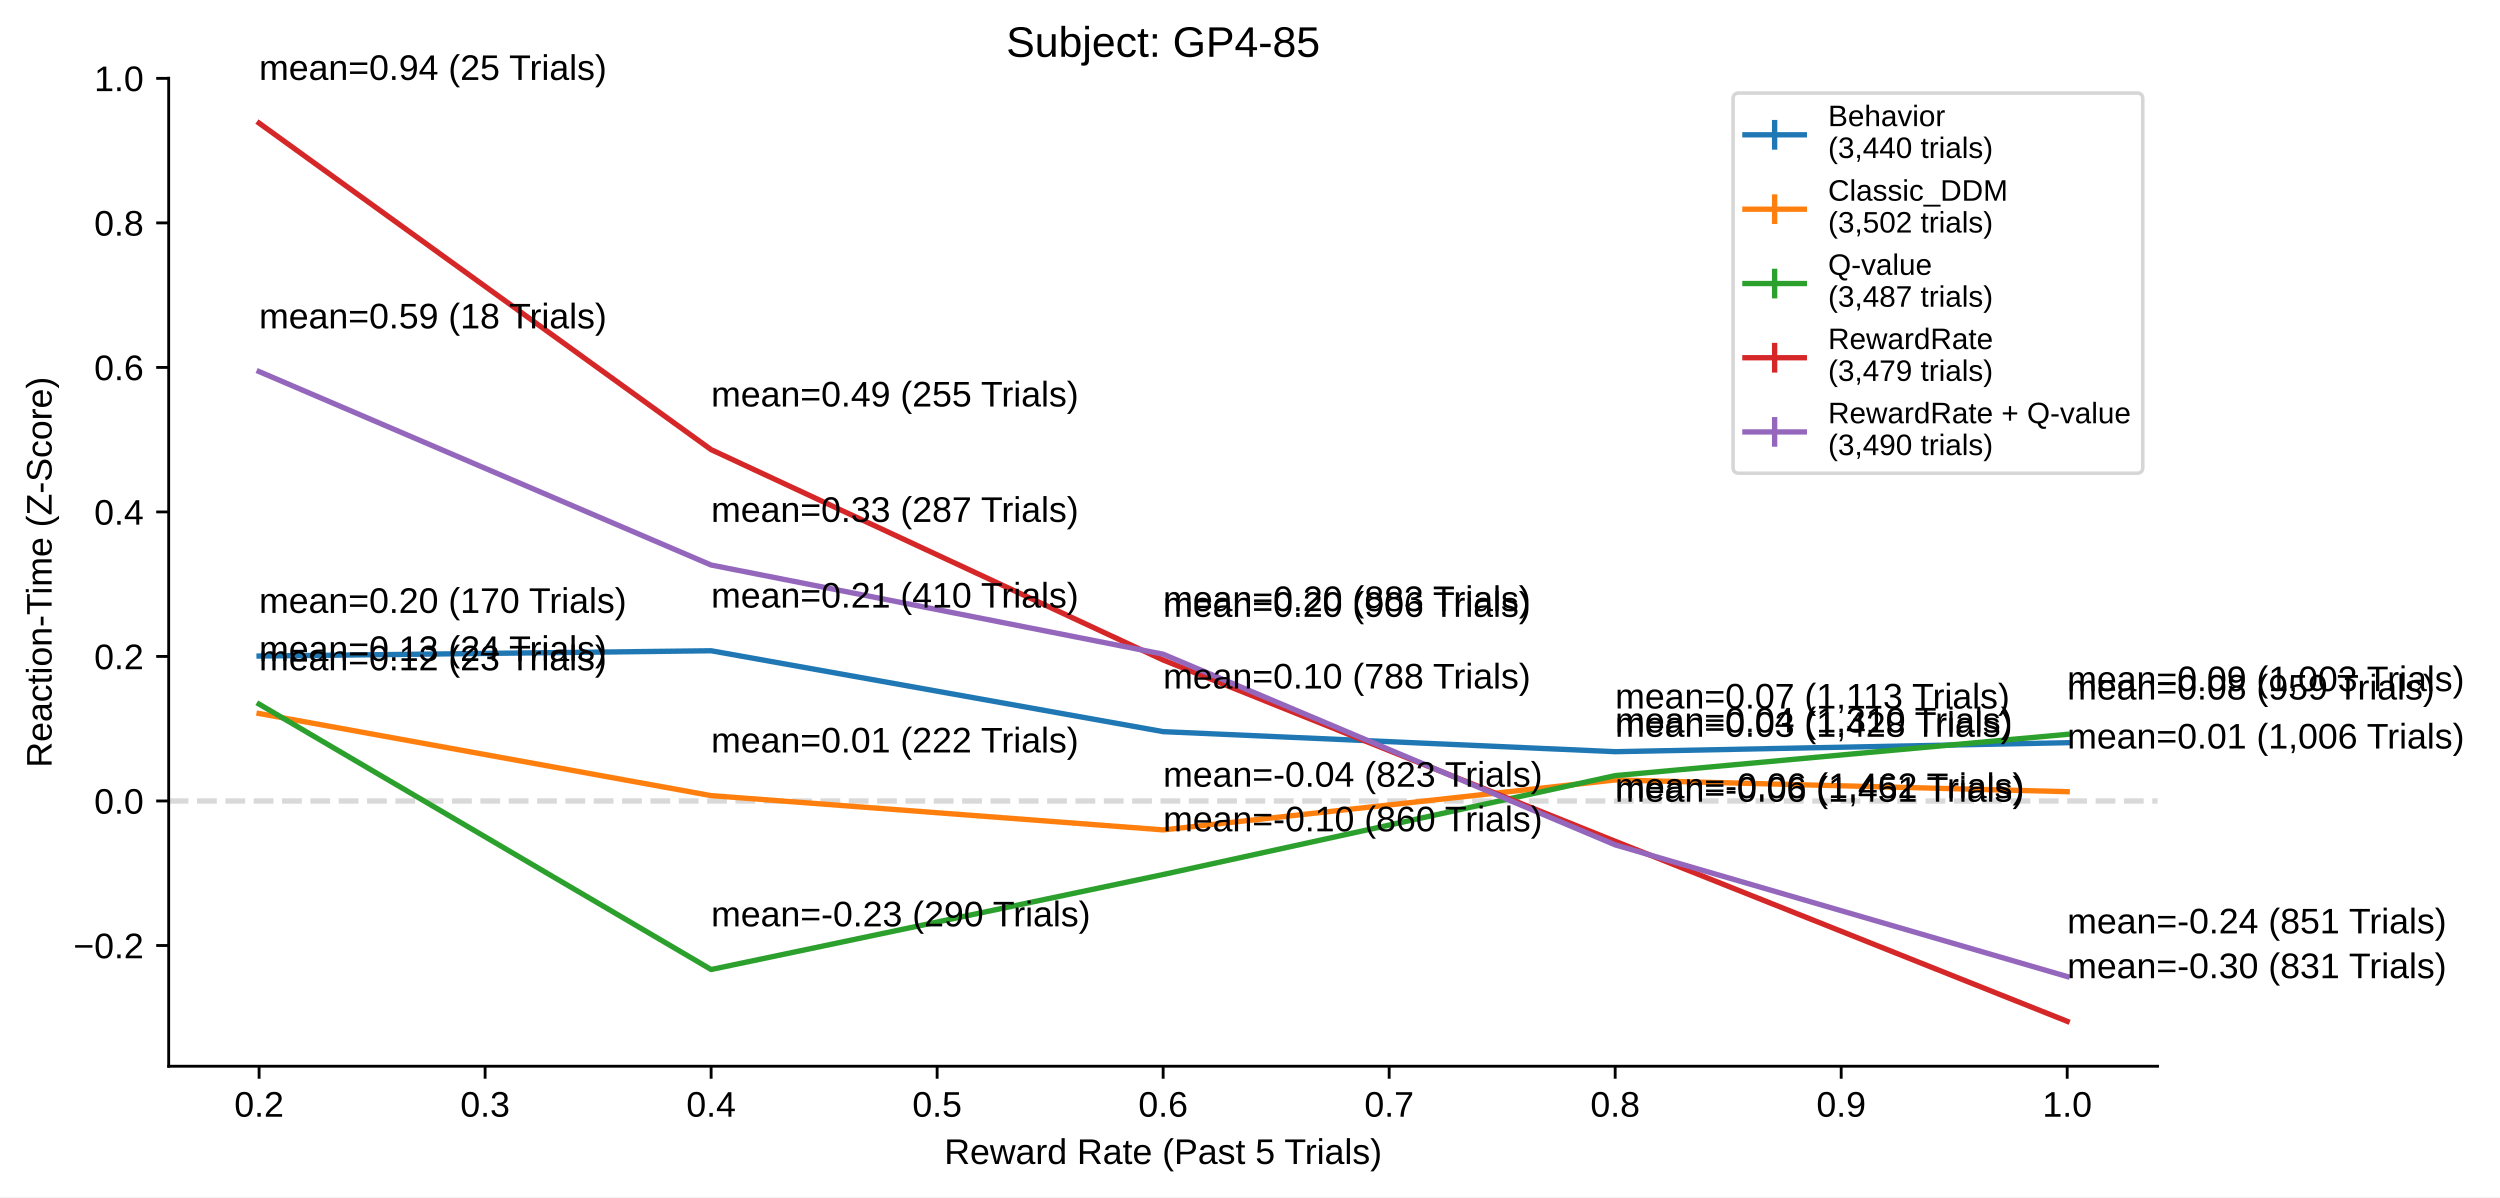
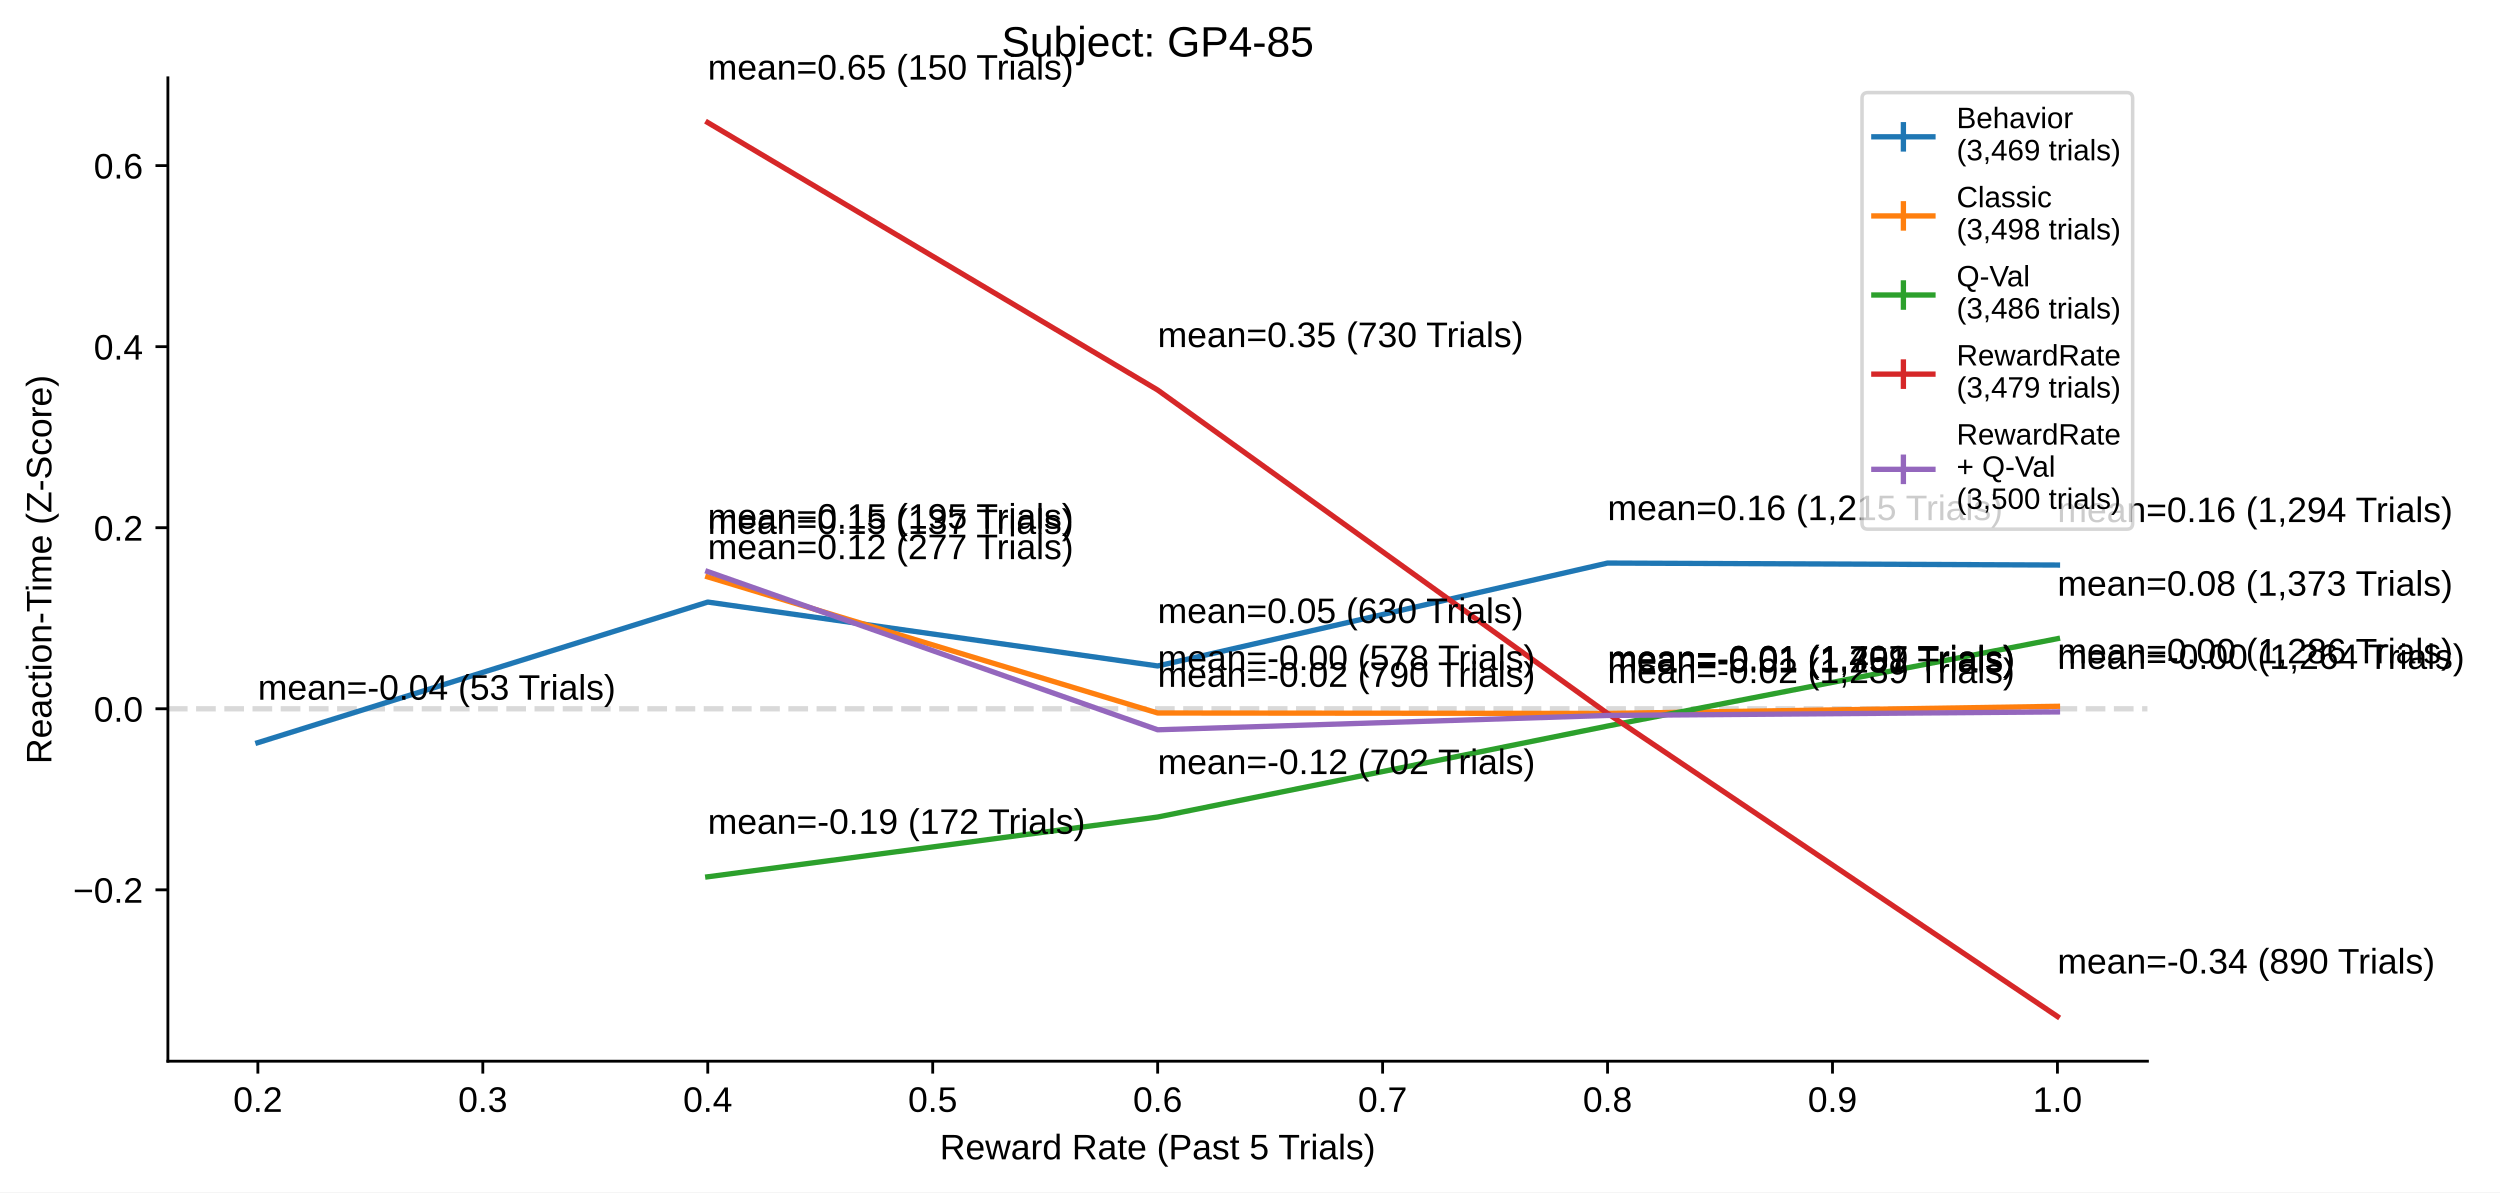
- <svg xmlns="http://www.w3.org/2000/svg" xmlns:xlink="http://www.w3.org/1999/xlink" width="701.383pt" height="335.865pt" viewBox="0 0 701.383 335.865" version="1.1">
+ <svg xmlns="http://www.w3.org/2000/svg" xmlns:xlink="http://www.w3.org/1999/xlink" width="704.712pt" height="336.106pt" viewBox="0 0 704.712 336.106" version="1.1">
  <defs>
    <style type="text/css">*{stroke-linejoin: round; stroke-linecap: butt}</style>
  </defs>
  <g id="figure_1">
    <g id="patch_1">
-       <path d="M 0 335.865  L 701.383 335.865  L 701.383 0  L 0 0  z " style="fill: #ffffff" />
+       <path d="M 0 336.106  L 704.712 336.106  L 704.712 0  L 0 0  z " style="fill: #ffffff" />
    </g>
    <g id="axes_1">
      <g id="patch_2">
-         <path d="M 47.325 299.136  L 605.325 299.136  L 605.325 21.936  L 47.325 21.936  z " style="fill: #ffffff" />
+         <path d="M 47.326 299.136  L 605.326 299.136  L 605.326 21.936  L 47.326 21.936  z " style="fill: #ffffff" />
      </g>
      <g id="line2d_1">
-         <path d="M 47.325 224.716  L 605.325 224.716  " clip-path="url(#pda5c0030b1)" style="fill: none; stroke-dasharray: 5.55,2.4; stroke-dashoffset: 0; stroke: #808080; stroke-opacity: 0.3; stroke-width: 1.5" />
+         <path d="M 47.326 199.794  L 605.326 199.794  " clip-path="url(#pb4944359a2)" style="fill: none; stroke-dasharray: 5.55,2.4; stroke-dashoffset: 0; stroke: #808080; stroke-opacity: 0.3; stroke-width: 1.5" />
      </g>
      <g id="matplotlib.axis_1">
        <g id="xtick_1">
          <g id="line2d_2">
            <defs>
-               <path id="mea5231929a" d="M 0 0  L 0 3.5  " style="stroke: #000000; stroke-width: 0.8" />
+               <path id="mf42fe3ae1f" d="M 0 0  L 0 3.5  " style="stroke: #000000; stroke-width: 0.8" />
            </defs>
            <g>
-               <use xlink:href="#mea5231929a" x="72.689" y="299.136" style="stroke: #000000; stroke-width: 0.8" />
+               <use xlink:href="#mf42fe3ae1f" x="72.689" y="299.136" style="stroke: #000000; stroke-width: 0.8" />
            </g>
          </g>
          <g id="text_1">
-             <text style="font: 10px 'Arial', sans-serif; text-anchor: middle" x="72.689" y="313.293" transform="rotate(-0 72.68864 313.2934)">0.2</text>
+             <text style="font-size: 10px; font-family: 'Arial', sans-serif; text-anchor: middle" x="72.689" y="313.417" transform="rotate(-0 72.68922 313.4166)">0.2</text>
          </g>
        </g>
        <g id="xtick_2">
          <g id="line2d_3">
            <g>
-               <use xlink:href="#mea5231929a" x="136.098" y="299.136" style="stroke: #000000; stroke-width: 0.8" />
+               <use xlink:href="#mf42fe3ae1f" x="136.098" y="299.136" style="stroke: #000000; stroke-width: 0.8" />
            </g>
          </g>
          <g id="text_2">
-             <text style="font: 10px 'Arial', sans-serif; text-anchor: middle" x="136.098" y="313.293" transform="rotate(-0 136.0977 313.2934)">0.3</text>
+             <text style="font-size: 10px; font-family: 'Arial', sans-serif; text-anchor: middle" x="136.098" y="313.417" transform="rotate(-0 136.0983 313.4166)">0.3</text>
          </g>
        </g>
        <g id="xtick_3">
          <g id="line2d_4">
            <g>
-               <use xlink:href="#mea5231929a" x="199.507" y="299.136" style="stroke: #000000; stroke-width: 0.8" />
+               <use xlink:href="#mf42fe3ae1f" x="199.507" y="299.136" style="stroke: #000000; stroke-width: 0.8" />
            </g>
          </g>
          <g id="text_3">
-             <text style="font: 10px 'Arial', sans-serif; text-anchor: middle" x="199.507" y="313.293" transform="rotate(-0 199.5068 313.2934)">0.4</text>
+             <text style="font-size: 10px; font-family: 'Arial', sans-serif; text-anchor: middle" x="199.507" y="313.417" transform="rotate(-0 199.5074 313.4166)">0.4</text>
          </g>
        </g>
        <g id="xtick_4">
          <g id="line2d_5">
            <g>
-               <use xlink:href="#mea5231929a" x="262.916" y="299.136" style="stroke: #000000; stroke-width: 0.8" />
+               <use xlink:href="#mf42fe3ae1f" x="262.916" y="299.136" style="stroke: #000000; stroke-width: 0.8" />
            </g>
          </g>
          <g id="text_4">
-             <text style="font: 10px 'Arial', sans-serif; text-anchor: middle" x="262.916" y="313.293" transform="rotate(-0 262.9159 313.2934)">0.5</text>
+             <text style="font-size: 10px; font-family: 'Arial', sans-serif; text-anchor: middle" x="262.916" y="313.417" transform="rotate(-0 262.9165 313.4166)">0.5</text>
          </g>
        </g>
        <g id="xtick_5">
          <g id="line2d_6">
            <g>
-               <use xlink:href="#mea5231929a" x="326.325" y="299.136" style="stroke: #000000; stroke-width: 0.8" />
+               <use xlink:href="#mf42fe3ae1f" x="326.326" y="299.136" style="stroke: #000000; stroke-width: 0.8" />
            </g>
          </g>
          <g id="text_5">
-             <text style="font: 10px 'Arial', sans-serif; text-anchor: middle" x="326.325" y="313.293" transform="rotate(-0 326.325 313.2934)">0.6</text>
+             <text style="font-size: 10px; font-family: 'Arial', sans-serif; text-anchor: middle" x="326.326" y="313.417" transform="rotate(-0 326.3256 313.4166)">0.6</text>
          </g>
        </g>
        <g id="xtick_6">
          <g id="line2d_7">
            <g>
-               <use xlink:href="#mea5231929a" x="389.734" y="299.136" style="stroke: #000000; stroke-width: 0.8" />
+               <use xlink:href="#mf42fe3ae1f" x="389.735" y="299.136" style="stroke: #000000; stroke-width: 0.8" />
            </g>
          </g>
          <g id="text_6">
-             <text style="font: 10px 'Arial', sans-serif; text-anchor: middle" x="389.734" y="313.293" transform="rotate(-0 389.7341 313.2934)">0.7</text>
+             <text style="font-size: 10px; font-family: 'Arial', sans-serif; text-anchor: middle" x="389.735" y="313.417" transform="rotate(-0 389.7347 313.4166)">0.7</text>
          </g>
        </g>
        <g id="xtick_7">
          <g id="line2d_8">
            <g>
-               <use xlink:href="#mea5231929a" x="453.143" y="299.136" style="stroke: #000000; stroke-width: 0.8" />
+               <use xlink:href="#mf42fe3ae1f" x="453.144" y="299.136" style="stroke: #000000; stroke-width: 0.8" />
            </g>
          </g>
          <g id="text_7">
-             <text style="font: 10px 'Arial', sans-serif; text-anchor: middle" x="453.143" y="313.293" transform="rotate(-0 453.1432 313.2934)">0.8</text>
+             <text style="font-size: 10px; font-family: 'Arial', sans-serif; text-anchor: middle" x="453.144" y="313.417" transform="rotate(-0 453.1438 313.4166)">0.8</text>
          </g>
        </g>
        <g id="xtick_8">
          <g id="line2d_9">
            <g>
-               <use xlink:href="#mea5231929a" x="516.552" y="299.136" style="stroke: #000000; stroke-width: 0.8" />
+               <use xlink:href="#mf42fe3ae1f" x="516.553" y="299.136" style="stroke: #000000; stroke-width: 0.8" />
            </g>
          </g>
          <g id="text_8">
-             <text style="font: 10px 'Arial', sans-serif; text-anchor: middle" x="516.552" y="313.293" transform="rotate(-0 516.5523 313.2934)">0.9</text>
+             <text style="font-size: 10px; font-family: 'Arial', sans-serif; text-anchor: middle" x="516.553" y="313.417" transform="rotate(-0 516.5529 313.4166)">0.9</text>
          </g>
        </g>
        <g id="xtick_9">
          <g id="line2d_10">
            <g>
-               <use xlink:href="#mea5231929a" x="579.961" y="299.136" style="stroke: #000000; stroke-width: 0.8" />
+               <use xlink:href="#mf42fe3ae1f" x="579.962" y="299.136" style="stroke: #000000; stroke-width: 0.8" />
            </g>
          </g>
          <g id="text_9">
-             <text style="font: 10px 'Arial', sans-serif; text-anchor: middle" x="579.961" y="313.293" transform="rotate(-0 579.9614 313.2934)">1.0</text>
+             <text style="font-size: 10px; font-family: 'Arial', sans-serif; text-anchor: middle" x="579.962" y="313.417" transform="rotate(-0 579.962 313.4166)">1.0</text>
          </g>
        </g>
        <g id="text_10">
-           <text style="font: 10px 'Arial', sans-serif; text-anchor: middle" x="326.325" y="326.561" transform="rotate(-0 326.325 326.5606)">Reward Rate (Past 5 Trials)</text>
+           <text style="font-size: 10px; font-family: 'Arial', sans-serif; text-anchor: middle" x="326.326" y="326.801" transform="rotate(-0 326.3256 326.8014)">Reward Rate (Past 5 Trials)</text>
        </g>
      </g>
      <g id="matplotlib.axis_2">
        <g id="ytick_1">
          <g id="line2d_11">
            <defs>
-               <path id="m6dde533d9a" d="M 0 0  L -3.5 0  " style="stroke: #000000; stroke-width: 0.8" />
+               <path id="m4fb07e45a1" d="M 0 0  L -3.5 0  " style="stroke: #000000; stroke-width: 0.8" />
            </defs>
            <g>
-               <use xlink:href="#m6dde533d9a" x="47.325" y="265.262" style="stroke: #000000; stroke-width: 0.8" />
+               <use xlink:href="#m4fb07e45a1" x="47.326" y="250.832" style="stroke: #000000; stroke-width: 0.8" />
            </g>
          </g>
          <g id="text_11">
-             <text style="font: 10px 'Arial', sans-serif; text-anchor: end" x="40.325" y="268.841" transform="rotate(-0 40.325 268.8408)">−0.2</text>
+             <text style="font-size: 10px; font-family: 'Arial', sans-serif; text-anchor: end" x="40.326" y="254.472" transform="rotate(-0 40.32559 254.4723)">−0.2</text>
          </g>
        </g>
        <g id="ytick_2">
          <g id="line2d_12">
            <g>
-               <use xlink:href="#m6dde533d9a" x="47.325" y="224.716" style="stroke: #000000; stroke-width: 0.8" />
+               <use xlink:href="#m4fb07e45a1" x="47.326" y="199.794" style="stroke: #000000; stroke-width: 0.8" />
            </g>
          </g>
          <g id="text_12">
-             <text style="font: 10px 'Arial', sans-serif; text-anchor: end" x="40.325" y="228.295" transform="rotate(-0 40.325 228.2947)">0.0</text>
+             <text style="font-size: 10px; font-family: 'Arial', sans-serif; text-anchor: end" x="40.326" y="203.434" transform="rotate(-0 40.32559 203.4339)">0.0</text>
          </g>
        </g>
        <g id="ytick_3">
          <g id="line2d_13">
            <g>
-               <use xlink:href="#m6dde533d9a" x="47.325" y="184.17" style="stroke: #000000; stroke-width: 0.8" />
+               <use xlink:href="#m4fb07e45a1" x="47.326" y="148.755" style="stroke: #000000; stroke-width: 0.8" />
            </g>
          </g>
          <g id="text_13">
-             <text style="font: 10px 'Arial', sans-serif; text-anchor: end" x="40.325" y="187.749" transform="rotate(-0 40.325 187.7486)">0.2</text>
+             <text style="font-size: 10px; font-family: 'Arial', sans-serif; text-anchor: end" x="40.326" y="152.396" transform="rotate(-0 40.32559 152.3955)">0.2</text>
          </g>
        </g>
        <g id="ytick_4">
          <g id="line2d_14">
            <g>
-               <use xlink:href="#m6dde533d9a" x="47.325" y="143.624" style="stroke: #000000; stroke-width: 0.8" />
+               <use xlink:href="#m4fb07e45a1" x="47.326" y="97.717" style="stroke: #000000; stroke-width: 0.8" />
            </g>
          </g>
          <g id="text_14">
-             <text style="font: 10px 'Arial', sans-serif; text-anchor: end" x="40.325" y="147.203" transform="rotate(-0 40.325 147.2025)">0.4</text>
+             <text style="font-size: 10px; font-family: 'Arial', sans-serif; text-anchor: end" x="40.326" y="101.357" transform="rotate(-0 40.32559 101.3571)">0.4</text>
          </g>
        </g>
        <g id="ytick_5">
          <g id="line2d_15">
            <g>
-               <use xlink:href="#m6dde533d9a" x="47.325" y="103.078" style="stroke: #000000; stroke-width: 0.8" />
+               <use xlink:href="#m4fb07e45a1" x="47.326" y="46.679" style="stroke: #000000; stroke-width: 0.8" />
            </g>
          </g>
          <g id="text_15">
-             <text style="font: 10px 'Arial', sans-serif; text-anchor: end" x="40.325" y="106.656" transform="rotate(-0 40.325 106.6565)">0.6</text>
-           </g>
-         </g>
-         <g id="ytick_6">
-           <g id="line2d_16">
-             <g>
-               <use xlink:href="#m6dde533d9a" x="47.325" y="62.531" style="stroke: #000000; stroke-width: 0.8" />
-             </g>
-           </g>
-           <g id="text_16">
-             <text style="font: 10px 'Arial', sans-serif; text-anchor: end" x="40.325" y="66.11" transform="rotate(-0 40.325 66.11039)">0.8</text>
-           </g>
-         </g>
-         <g id="ytick_7">
-           <g id="line2d_17">
-             <g>
-               <use xlink:href="#m6dde533d9a" x="47.325" y="21.985" style="stroke: #000000; stroke-width: 0.8" />
-             </g>
-           </g>
-           <g id="text_17">
-             <text style="font: 10px 'Arial', sans-serif; text-anchor: end" x="40.325" y="25.564" transform="rotate(-0 40.325 25.56432)">1.0</text>
-           </g>
-         </g>
-         <g id="text_18">
-           <text style="font: 10px 'Arial', sans-serif; text-anchor: middle" x="14.48" y="160.536" transform="rotate(-90 14.47969 160.5356)">Reaction-Time (Z-Score)</text>
+             <text style="font-size: 10px; font-family: 'Arial', sans-serif; text-anchor: end" x="40.326" y="50.319" transform="rotate(-0 40.32559 50.31871)">0.6</text>
+           </g>
+         </g>
+         <g id="text_16">
+           <text style="font-size: 10px; font-family: 'Arial', sans-serif; text-anchor: middle" x="14.48" y="160.536" transform="rotate(-90 14.48027 160.5363)">Reaction-Time (Z-Score)</text>
        </g>
      </g>
      <g id="LineCollection_1">
-         <path clip-path="url(#pda5c0030b1)" style="fill: none; stroke: #1f77b4; stroke-width: 1.5" />
-         <path clip-path="url(#pda5c0030b1)" style="fill: none; stroke: #1f77b4; stroke-width: 1.5" />
-         <path clip-path="url(#pda5c0030b1)" style="fill: none; stroke: #1f77b4; stroke-width: 1.5" />
-         <path clip-path="url(#pda5c0030b1)" style="fill: none; stroke: #1f77b4; stroke-width: 1.5" />
-         <path clip-path="url(#pda5c0030b1)" style="fill: none; stroke: #1f77b4; stroke-width: 1.5" />
+         <path clip-path="url(#pb4944359a2)" style="fill: none; stroke: #1f77b4; stroke-width: 1.5" />
+         <path clip-path="url(#pb4944359a2)" style="fill: none; stroke: #1f77b4; stroke-width: 1.5" />
+         <path clip-path="url(#pb4944359a2)" style="fill: none; stroke: #1f77b4; stroke-width: 1.5" />
+         <path clip-path="url(#pb4944359a2)" style="fill: none; stroke: #1f77b4; stroke-width: 1.5" />
+         <path clip-path="url(#pb4944359a2)" style="fill: none; stroke: #1f77b4; stroke-width: 1.5" />
      </g>
      <g id="LineCollection_2">
-         <path clip-path="url(#pda5c0030b1)" style="fill: none; stroke: #ff7f0e; stroke-width: 1.5" />
-         <path clip-path="url(#pda5c0030b1)" style="fill: none; stroke: #ff7f0e; stroke-width: 1.5" />
-         <path clip-path="url(#pda5c0030b1)" style="fill: none; stroke: #ff7f0e; stroke-width: 1.5" />
-         <path clip-path="url(#pda5c0030b1)" style="fill: none; stroke: #ff7f0e; stroke-width: 1.5" />
-         <path clip-path="url(#pda5c0030b1)" style="fill: none; stroke: #ff7f0e; stroke-width: 1.5" />
+         <path clip-path="url(#pb4944359a2)" style="fill: none; stroke: #ff7f0e; stroke-width: 1.5" />
+         <path clip-path="url(#pb4944359a2)" style="fill: none; stroke: #ff7f0e; stroke-width: 1.5" />
+         <path clip-path="url(#pb4944359a2)" style="fill: none; stroke: #ff7f0e; stroke-width: 1.5" />
+         <path clip-path="url(#pb4944359a2)" style="fill: none; stroke: #ff7f0e; stroke-width: 1.5" />
      </g>
      <g id="LineCollection_3">
-         <path clip-path="url(#pda5c0030b1)" style="fill: none; stroke: #2ca02c; stroke-width: 1.5" />
-         <path clip-path="url(#pda5c0030b1)" style="fill: none; stroke: #2ca02c; stroke-width: 1.5" />
-         <path clip-path="url(#pda5c0030b1)" style="fill: none; stroke: #2ca02c; stroke-width: 1.5" />
-         <path clip-path="url(#pda5c0030b1)" style="fill: none; stroke: #2ca02c; stroke-width: 1.5" />
-         <path clip-path="url(#pda5c0030b1)" style="fill: none; stroke: #2ca02c; stroke-width: 1.5" />
+         <path clip-path="url(#pb4944359a2)" style="fill: none; stroke: #2ca02c; stroke-width: 1.5" />
+         <path clip-path="url(#pb4944359a2)" style="fill: none; stroke: #2ca02c; stroke-width: 1.5" />
+         <path clip-path="url(#pb4944359a2)" style="fill: none; stroke: #2ca02c; stroke-width: 1.5" />
+         <path clip-path="url(#pb4944359a2)" style="fill: none; stroke: #2ca02c; stroke-width: 1.5" />
      </g>
      <g id="LineCollection_4">
-         <path clip-path="url(#pda5c0030b1)" style="fill: none; stroke: #d62728; stroke-width: 1.5" />
-         <path clip-path="url(#pda5c0030b1)" style="fill: none; stroke: #d62728; stroke-width: 1.5" />
-         <path clip-path="url(#pda5c0030b1)" style="fill: none; stroke: #d62728; stroke-width: 1.5" />
-         <path clip-path="url(#pda5c0030b1)" style="fill: none; stroke: #d62728; stroke-width: 1.5" />
-         <path clip-path="url(#pda5c0030b1)" style="fill: none; stroke: #d62728; stroke-width: 1.5" />
+         <path clip-path="url(#pb4944359a2)" style="fill: none; stroke: #d62728; stroke-width: 1.5" />
+         <path clip-path="url(#pb4944359a2)" style="fill: none; stroke: #d62728; stroke-width: 1.5" />
+         <path clip-path="url(#pb4944359a2)" style="fill: none; stroke: #d62728; stroke-width: 1.5" />
+         <path clip-path="url(#pb4944359a2)" style="fill: none; stroke: #d62728; stroke-width: 1.5" />
      </g>
      <g id="LineCollection_5">
-         <path clip-path="url(#pda5c0030b1)" style="fill: none; stroke: #9467bd; stroke-width: 1.5" />
-         <path clip-path="url(#pda5c0030b1)" style="fill: none; stroke: #9467bd; stroke-width: 1.5" />
-         <path clip-path="url(#pda5c0030b1)" style="fill: none; stroke: #9467bd; stroke-width: 1.5" />
-         <path clip-path="url(#pda5c0030b1)" style="fill: none; stroke: #9467bd; stroke-width: 1.5" />
-         <path clip-path="url(#pda5c0030b1)" style="fill: none; stroke: #9467bd; stroke-width: 1.5" />
+         <path clip-path="url(#pb4944359a2)" style="fill: none; stroke: #9467bd; stroke-width: 1.5" />
+         <path clip-path="url(#pb4944359a2)" style="fill: none; stroke: #9467bd; stroke-width: 1.5" />
+         <path clip-path="url(#pb4944359a2)" style="fill: none; stroke: #9467bd; stroke-width: 1.5" />
+         <path clip-path="url(#pb4944359a2)" style="fill: none; stroke: #9467bd; stroke-width: 1.5" />
+       </g>
+       <g id="line2d_16">
+         <path d="M 72.689 209.346  L 199.507 169.712  L 326.326 187.726  L 453.144 158.716  L 579.962 159.276  " clip-path="url(#pb4944359a2)" style="fill: none; stroke: #1f77b4; stroke-width: 1.5; stroke-linecap: square" />
+       </g>
+       <g id="line2d_17">
+         <path d="M 199.507 162.616  L 326.326 200.983  L 453.144 201.109  L 579.962 199.095  " clip-path="url(#pb4944359a2)" style="fill: none; stroke: #ff7f0e; stroke-width: 1.5; stroke-linecap: square" />
      </g>
      <g id="line2d_18">
-         <path d="M 72.689 184.055  L 199.507 182.573  L 326.325 205.27  L 453.143 210.887  L 579.961 208.368  " clip-path="url(#pda5c0030b1)" style="fill: none; stroke: #1f77b4; stroke-width: 1.5; stroke-linecap: square" />
+         <path d="M 199.507 247.152  L 326.326 230.308  L 453.144 204.658  L 579.962 180.024  " clip-path="url(#pb4944359a2)" style="fill: none; stroke: #2ca02c; stroke-width: 1.5; stroke-linecap: square" />
      </g>
      <g id="line2d_19">
-         <path d="M 72.689 200.176  L 199.507 223.216  L 326.325 232.828  L 453.143 218.813  L 579.961 222.112  " clip-path="url(#pda5c0030b1)" style="fill: none; stroke: #ff7f0e; stroke-width: 1.5; stroke-linecap: square" />
+         <path d="M 199.507 34.536  L 326.326 109.937  L 453.144 201.116  L 579.962 286.536  " clip-path="url(#pb4944359a2)" style="fill: none; stroke: #d62728; stroke-width: 1.5; stroke-linecap: square" />
      </g>
      <g id="line2d_20">
-         <path d="M 72.689 197.543  L 199.507 272.001  L 326.325 245.343  L 453.143 217.599  L 579.961 206.014  " clip-path="url(#pda5c0030b1)" style="fill: none; stroke: #2ca02c; stroke-width: 1.5; stroke-linecap: square" />
-       </g>
-       <g id="line2d_21">
-         <path d="M 72.689 34.536  L 199.507 126.15  L 326.325 185.171  L 453.143 236.015  L 579.961 286.536  " clip-path="url(#pda5c0030b1)" style="fill: none; stroke: #d62728; stroke-width: 1.5; stroke-linecap: square" />
-       </g>
-       <g id="line2d_22">
-         <path d="M 72.689 104.245  L 199.507 158.523  L 326.325 183.539  L 453.143 237.035  L 579.961 273.977  " clip-path="url(#pda5c0030b1)" style="fill: none; stroke: #9467bd; stroke-width: 1.5; stroke-linecap: square" />
+         <path d="M 199.507 161.12  L 326.326 205.714  L 453.144 201.674  L 579.962 200.679  " clip-path="url(#pb4944359a2)" style="fill: none; stroke: #9467bd; stroke-width: 1.5; stroke-linecap: square" />
      </g>
      <g id="patch_3">
-         <path d="M 47.325 299.136  L 47.325 21.936  " style="fill: none; stroke: #000000; stroke-width: 0.8; stroke-linejoin: miter; stroke-linecap: square" />
+         <path d="M 47.326 299.136  L 47.326 21.936  " style="fill: none; stroke: #000000; stroke-width: 0.8; stroke-linejoin: miter; stroke-linecap: square" />
      </g>
      <g id="patch_4">
-         <path d="M 47.325 299.136  L 605.325 299.136  " style="fill: none; stroke: #000000; stroke-width: 0.8; stroke-linejoin: miter; stroke-linecap: square" />
+         <path d="M 47.326 299.136  L 605.326 299.136  " style="fill: none; stroke: #000000; stroke-width: 0.8; stroke-linejoin: miter; stroke-linecap: square" />
+       </g>
+       <g id="text_17">
+         <text style="font-size: 10px; font-family: 'Arial', sans-serif; text-anchor: start" x="72.689" y="197.241" transform="rotate(-0 72.68922 197.2413)"> mean=-0.04 (53 Trials)</text>
+       </g>
+       <g id="text_18">
+         <text style="font-size: 10px; font-family: 'Arial', sans-serif; text-anchor: start" x="199.507" y="157.607" transform="rotate(-0 199.5074 157.607)"> mean=0.12 (277 Trials)</text>
      </g>
      <g id="text_19">
-         <text style="font: 10px 'Arial', sans-serif; text-anchor: start" x="72.689" y="171.95" transform="rotate(-0 72.68864 171.9502)"> mean=0.20 (170 Trials)</text>
+         <text style="font-size: 10px; font-family: 'Arial', sans-serif; text-anchor: start" x="326.326" y="175.622" transform="rotate(-0 326.3256 175.6218)"> mean=0.05 (630 Trials)</text>
      </g>
      <g id="text_20">
-         <text style="font: 10px 'Arial', sans-serif; text-anchor: start" x="199.507" y="170.468" transform="rotate(-0 199.5068 170.4683)"> mean=0.21 (410 Trials)</text>
+         <text style="font-size: 10px; font-family: 'Arial', sans-serif; text-anchor: start" x="453.144" y="146.611" transform="rotate(-0 453.1438 146.6112)"> mean=0.16 (1,215 Trials)</text>
      </g>
      <g id="text_21">
-         <text style="font: 10px 'Arial', sans-serif; text-anchor: start" x="326.325" y="193.165" transform="rotate(-0 326.325 193.1652)"> mean=0.10 (788 Trials)</text>
+         <text style="font-size: 10px; font-family: 'Arial', sans-serif; text-anchor: start" x="579.962" y="147.171" transform="rotate(-0 579.962 147.1711)"> mean=0.16 (1,294 Trials)</text>
      </g>
      <g id="text_22">
-         <text style="font: 10px 'Arial', sans-serif; text-anchor: start" x="453.143" y="198.782" transform="rotate(-0 453.1432 198.7823)"> mean=0.07 (1,113 Trials)</text>
+         <text style="font-size: 10px; font-family: 'Arial', sans-serif; text-anchor: start" x="199.507" y="150.511" transform="rotate(-0 199.5074 150.5115)"> mean=0.15 (137 Trials)</text>
      </g>
      <g id="text_23">
-         <text style="font: 10px 'Arial', sans-serif; text-anchor: start" x="579.961" y="196.263" transform="rotate(-0 579.9614 196.2629)"> mean=0.08 (959 Trials)</text>
+         <text style="font-size: 10px; font-family: 'Arial', sans-serif; text-anchor: start" x="326.326" y="188.879" transform="rotate(-0 326.3256 188.8786)"> mean=-0.00 (578 Trials)</text>
      </g>
      <g id="text_24">
-         <text style="font: 10px 'Arial', sans-serif; text-anchor: start" x="72.689" y="188.071" transform="rotate(-0 72.68864 188.071)"> mean=0.12 (23 Trials)</text>
+         <text style="font-size: 10px; font-family: 'Arial', sans-serif; text-anchor: start" x="453.144" y="189.004" transform="rotate(-0 453.1438 189.0042)"> mean=-0.01 (1,497 Trials)</text>
      </g>
      <g id="text_25">
-         <text style="font: 10px 'Arial', sans-serif; text-anchor: start" x="199.507" y="211.111" transform="rotate(-0 199.5068 211.1113)"> mean=0.01 (222 Trials)</text>
+         <text style="font-size: 10px; font-family: 'Arial', sans-serif; text-anchor: start" x="579.962" y="186.991" transform="rotate(-0 579.962 186.9907)"> mean=0.00 (1,286 Trials)</text>
      </g>
      <g id="text_26">
-         <text style="font: 10px 'Arial', sans-serif; text-anchor: start" x="326.325" y="220.723" transform="rotate(-0 326.325 220.7231)"> mean=-0.04 (823 Trials)</text>
+         <text style="font-size: 10px; font-family: 'Arial', sans-serif; text-anchor: start" x="199.507" y="235.048" transform="rotate(-0 199.5074 235.0477)"> mean=-0.19 (172 Trials)</text>
      </g>
      <g id="text_27">
-         <text style="font: 10px 'Arial', sans-serif; text-anchor: start" x="453.143" y="206.708" transform="rotate(-0 453.1432 206.7079)"> mean=0.03 (1,428 Trials)</text>
+         <text style="font-size: 10px; font-family: 'Arial', sans-serif; text-anchor: start" x="326.326" y="218.203" transform="rotate(-0 326.3256 218.2035)"> mean=-0.12 (702 Trials)</text>
      </g>
      <g id="text_28">
-         <text style="font: 10px 'Arial', sans-serif; text-anchor: start" x="579.961" y="210.008" transform="rotate(-0 579.9614 210.0076)"> mean=0.01 (1,006 Trials)</text>
+         <text style="font-size: 10px; font-family: 'Arial', sans-serif; text-anchor: start" x="453.144" y="192.553" transform="rotate(-0 453.1438 192.553)"> mean=-0.02 (1,239 Trials)</text>
      </g>
      <g id="text_29">
-         <text style="font: 10px 'Arial', sans-serif; text-anchor: start" x="72.689" y="185.438" transform="rotate(-0 72.68864 185.4379)"> mean=0.13 (24 Trials)</text>
+         <text style="font-size: 10px; font-family: 'Arial', sans-serif; text-anchor: start" x="579.962" y="167.919" transform="rotate(-0 579.962 167.919)"> mean=0.08 (1,373 Trials)</text>
      </g>
      <g id="text_30">
-         <text style="font: 10px 'Arial', sans-serif; text-anchor: start" x="199.507" y="259.897" transform="rotate(-0 199.5068 259.8965)"> mean=-0.23 (290 Trials)</text>
+         <text style="font-size: 10px; font-family: 'Arial', sans-serif; text-anchor: start" x="199.507" y="22.432" transform="rotate(-0 199.5074 22.43164)"> mean=0.65 (150 Trials)</text>
      </g>
      <g id="text_31">
-         <text style="font: 10px 'Arial', sans-serif; text-anchor: start" x="326.325" y="233.238" transform="rotate(-0 326.325 233.238)"> mean=-0.10 (860 Trials)</text>
+         <text style="font-size: 10px; font-family: 'Arial', sans-serif; text-anchor: start" x="326.326" y="97.833" transform="rotate(-0 326.3256 97.83265)"> mean=0.35 (730 Trials)</text>
      </g>
      <g id="text_32">
-         <text style="font: 10px 'Arial', sans-serif; text-anchor: start" x="453.143" y="205.494" transform="rotate(-0 453.1432 205.4939)"> mean=0.04 (1,310 Trials)</text>
+         <text style="font-size: 10px; font-family: 'Arial', sans-serif; text-anchor: start" x="453.144" y="189.011" transform="rotate(-0 453.1438 189.0114)"> mean=-0.01 (1,709 Trials)</text>
      </g>
      <g id="text_33">
-         <text style="font: 10px 'Arial', sans-serif; text-anchor: start" x="579.961" y="193.909" transform="rotate(-0 579.9614 193.9095)"> mean=0.09 (1,003 Trials)</text>
+         <text style="font-size: 10px; font-family: 'Arial', sans-serif; text-anchor: start" x="579.962" y="274.432" transform="rotate(-0 579.962 274.4316)"> mean=-0.34 (890 Trials)</text>
      </g>
      <g id="text_34">
-         <text style="font: 10px 'Arial', sans-serif; text-anchor: start" x="72.689" y="22.431" transform="rotate(-0 72.68864 22.43094)"> mean=0.94 (25 Trials)</text>
+         <text style="font-size: 10px; font-family: 'Arial', sans-serif; text-anchor: start" x="199.507" y="149.015" transform="rotate(-0 199.5074 149.0149)"> mean=0.15 (195 Trials)</text>
      </g>
      <g id="text_35">
-         <text style="font: 10px 'Arial', sans-serif; text-anchor: start" x="199.507" y="114.045" transform="rotate(-0 199.5068 114.045)"> mean=0.49 (255 Trials)</text>
+         <text style="font-size: 10px; font-family: 'Arial', sans-serif; text-anchor: start" x="326.326" y="193.61" transform="rotate(-0 326.3256 193.6098)"> mean=-0.02 (790 Trials)</text>
      </g>
      <g id="text_36">
-         <text style="font: 10px 'Arial', sans-serif; text-anchor: start" x="326.325" y="173.066" transform="rotate(-0 326.325 173.0658)"> mean=0.20 (906 Trials)</text>
+         <text style="font-size: 10px; font-family: 'Arial', sans-serif; text-anchor: start" x="453.144" y="189.569" transform="rotate(-0 453.1438 189.5694)"> mean=-0.01 (1,251 Trials)</text>
      </g>
      <g id="text_37">
-         <text style="font: 10px 'Arial', sans-serif; text-anchor: start" x="453.143" y="223.91" transform="rotate(-0 453.1432 223.9104)"> mean=-0.06 (1,462 Trials)</text>
+         <text style="font-size: 10px; font-family: 'Arial', sans-serif; text-anchor: start" x="579.962" y="188.574" transform="rotate(-0 579.962 188.5738)"> mean=-0.00 (1,264 Trials)</text>
      </g>
      <g id="text_38">
-         <text style="font: 10px 'Arial', sans-serif; text-anchor: start" x="579.961" y="274.431" transform="rotate(-0 579.9614 274.4309)"> mean=-0.30 (831 Trials)</text>
-       </g>
-       <g id="text_39">
-         <text style="font: 10px 'Arial', sans-serif; text-anchor: start" x="72.689" y="92.14" transform="rotate(-0 72.68864 92.14006)"> mean=0.59 (18 Trials)</text>
-       </g>
-       <g id="text_40">
-         <text style="font: 10px 'Arial', sans-serif; text-anchor: start" x="199.507" y="146.418" transform="rotate(-0 199.5068 146.4184)"> mean=0.33 (287 Trials)</text>
-       </g>
-       <g id="text_41">
-         <text style="font: 10px 'Arial', sans-serif; text-anchor: start" x="326.325" y="171.435" transform="rotate(-0 326.325 171.4348)"> mean=0.20 (883 Trials)</text>
-       </g>
-       <g id="text_42">
-         <text style="font: 10px 'Arial', sans-serif; text-anchor: start" x="453.143" y="224.931" transform="rotate(-0 453.1432 224.9305)"> mean=-0.06 (1,451 Trials)</text>
-       </g>
-       <g id="text_43">
-         <text style="font: 10px 'Arial', sans-serif; text-anchor: start" x="579.961" y="261.872" transform="rotate(-0 579.9614 261.872)"> mean=-0.24 (851 Trials)</text>
-       </g>
-       <g id="text_44">
-         <text style="font: 12px 'Arial', sans-serif; text-anchor: middle" x="326.325" y="15.936" transform="rotate(-0 326.325 15.93562)">Subject: GP4-85</text>
+         <text style="font-size: 12px; font-family: 'Arial', sans-serif; text-anchor: middle" x="326.326" y="15.936" transform="rotate(-0 326.3256 15.93633)">Subject: GP4-85</text>
      </g>
      <g id="legend_1">
        <g id="patch_5">
-           <path d="M 487.882 132.766  L 599.494 132.766  Q 601.16 132.766 601.16 131.1  L 601.16 27.767  Q 601.16 26.101 599.494 26.101  L 487.882 26.101  Q 486.216 26.101 486.216 27.767  L 486.216 131.1  Q 486.216 132.766 487.882 132.766  z " style="fill: #ffffff; opacity: 0.8; stroke: #cccccc; stroke-linejoin: miter" />
+           <path d="M 526.542 149.164  L 599.495 149.164  Q 601.161 149.164 601.161 147.498  L 601.161 27.767  Q 601.161 26.101 599.495 26.101  L 526.542 26.101  Q 524.876 26.101 524.876 27.767  L 524.876 147.498  Q 524.876 149.164 526.542 149.164  z " style="fill: #ffffff; opacity: 0.8; stroke: #cccccc; stroke-linejoin: miter" />
        </g>
        <g id="LineCollection_6">
-           <path d="M 497.878 41.987  L 497.878 33.657  " style="fill: none; stroke: #1f77b4; stroke-width: 1.5" />
+           <path d="M 536.538 42.73  L 536.538 34.4  " style="fill: none; stroke: #1f77b4; stroke-width: 1.5" />
+         </g>
+         <g id="line2d_21">
+           <path d="M 528.208 38.565  L 544.868 38.565  " style="fill: none; stroke: #1f77b4; stroke-width: 1.5; stroke-linecap: square" />
+         </g>
+         <g id="line2d_22" />
+         <g id="text_39">
+           <text style="font-size: 8.33px; font-family: 'Arial', sans-serif" transform="translate(551.532 36.12214)">Behavior</text>
+           <text style="font-size: 8.33px; font-family: 'Arial', sans-serif" transform="translate(551.532 45.18834)">(3,469 trials)</text>
+         </g>
+         <g id="LineCollection_7">
+           <path d="M 536.538 65.028  L 536.538 56.698  " style="fill: none; stroke: #ff7f0e; stroke-width: 1.5" />
        </g>
        <g id="line2d_23">
-           <path d="M 489.548 37.822  L 506.208 37.822  " style="fill: none; stroke: #1f77b4; stroke-width: 1.5; stroke-linecap: square" />
+           <path d="M 528.208 60.863  L 544.868 60.863  " style="fill: none; stroke: #ff7f0e; stroke-width: 1.5; stroke-linecap: square" />
        </g>
        <g id="line2d_24" />
-         <g id="text_45">
-           <text style="font: 8.33px 'Arial', sans-serif" transform="translate(512.8724 35.39508)">Behavior</text>
-           <text style="font: 8.33px 'Arial', sans-serif" transform="translate(512.8724 44.32745)">(3,440 trials)</text>
-         </g>
-         <g id="LineCollection_7">
-           <path d="M 497.878 62.851  L 497.878 54.521  " style="fill: none; stroke: #ff7f0e; stroke-width: 1.5" />
+         <g id="text_40">
+           <text style="font-size: 8.33px; font-family: 'Arial', sans-serif" transform="translate(551.532 58.41969)">Classic</text>
+           <text style="font-size: 8.33px; font-family: 'Arial', sans-serif" transform="translate(551.532 67.48589)">(3,498 trials)</text>
+         </g>
+         <g id="LineCollection_8">
+           <path d="M 536.538 87.328  L 536.538 78.998  " style="fill: none; stroke: #2ca02c; stroke-width: 1.5" />
        </g>
        <g id="line2d_25">
-           <path d="M 489.548 58.686  L 506.208 58.686  " style="fill: none; stroke: #ff7f0e; stroke-width: 1.5; stroke-linecap: square" />
+           <path d="M 528.208 83.163  L 544.868 83.163  " style="fill: none; stroke: #2ca02c; stroke-width: 1.5; stroke-linecap: square" />
        </g>
        <g id="line2d_26" />
-         <g id="text_46">
-           <text style="font: 8.33px 'Arial', sans-serif" transform="translate(512.8724 56.30963)">Classic_DDM</text>
-           <text style="font: 8.33px 'Arial', sans-serif" transform="translate(512.8724 65.24199)">(3,502 trials)</text>
-         </g>
-         <g id="LineCollection_8">
-           <path d="M 497.878 83.715  L 497.878 75.385  " style="fill: none; stroke: #2ca02c; stroke-width: 1.5" />
+         <g id="text_41">
+           <text style="font-size: 8.33px; font-family: 'Arial', sans-serif" transform="translate(551.532 80.72197)">Q-Val</text>
+           <text style="font-size: 8.33px; font-family: 'Arial', sans-serif" transform="translate(551.532 89.78816)">(3,486 trials)</text>
+         </g>
+         <g id="LineCollection_9">
+           <path d="M 536.538 109.628  L 536.538 101.298  " style="fill: none; stroke: #d62728; stroke-width: 1.5" />
        </g>
        <g id="line2d_27">
-           <path d="M 489.548 79.55  L 506.208 79.55  " style="fill: none; stroke: #2ca02c; stroke-width: 1.5; stroke-linecap: square" />
+           <path d="M 528.208 105.463  L 544.868 105.463  " style="fill: none; stroke: #d62728; stroke-width: 1.5; stroke-linecap: square" />
        </g>
        <g id="line2d_28" />
-         <g id="text_47">
-           <text style="font: 8.33px 'Arial', sans-serif" transform="translate(512.8724 77.12266)">Q-value</text>
-           <text style="font: 8.33px 'Arial', sans-serif" transform="translate(512.8724 86.05502)">(3,487 trials)</text>
-         </g>
-         <g id="LineCollection_9">
-           <path d="M 497.878 104.528  L 497.878 96.198  " style="fill: none; stroke: #d62728; stroke-width: 1.5" />
+         <g id="text_42">
+           <text style="font-size: 8.33px; font-family: 'Arial', sans-serif" transform="translate(551.532 103.0195)">RewardRate</text>
+           <text style="font-size: 8.33px; font-family: 'Arial', sans-serif" transform="translate(551.532 112.0857)">(3,479 trials)</text>
+         </g>
+         <g id="LineCollection_10">
+           <path d="M 536.538 136.461  L 536.538 128.131  " style="fill: none; stroke: #9467bd; stroke-width: 1.5" />
        </g>
        <g id="line2d_29">
-           <path d="M 489.548 100.363  L 506.208 100.363  " style="fill: none; stroke: #d62728; stroke-width: 1.5; stroke-linecap: square" />
+           <path d="M 528.208 132.296  L 544.868 132.296  " style="fill: none; stroke: #9467bd; stroke-width: 1.5; stroke-linecap: square" />
        </g>
        <g id="line2d_30" />
-         <g id="text_48">
-           <text style="font: 8.33px 'Arial', sans-serif" transform="translate(512.8724 97.93568)">RewardRate</text>
-           <text style="font: 8.33px 'Arial', sans-serif" transform="translate(512.8724 106.868)">(3,479 trials)</text>
-         </g>
-         <g id="LineCollection_10">
-           <path d="M 497.878 125.341  L 497.878 117.011  " style="fill: none; stroke: #9467bd; stroke-width: 1.5" />
-         </g>
-         <g id="line2d_31">
-           <path d="M 489.548 121.176  L 506.208 121.176  " style="fill: none; stroke: #9467bd; stroke-width: 1.5; stroke-linecap: square" />
-         </g>
-         <g id="line2d_32" />
-         <g id="text_49">
-           <text style="font: 8.33px 'Arial', sans-serif" transform="translate(512.8724 118.7487)">RewardRate + Q-value</text>
-           <text style="font: 8.33px 'Arial', sans-serif" transform="translate(512.8724 127.6811)">(3,490 trials)</text>
+         <g id="text_43">
+           <text style="font-size: 8.33px; font-family: 'Arial', sans-serif" transform="translate(551.532 125.3171)">RewardRate</text>
+           <text style="font-size: 8.33px; font-family: 'Arial', sans-serif" transform="translate(551.532 134.388)">+ Q-Val</text>
+           <text style="font-size: 8.33px; font-family: 'Arial', sans-serif" transform="translate(551.532 143.4542)">(3,500 trials)</text>
        </g>
      </g>
    </g>
  </g>
  <defs>
-     <clipPath id="pda5c0030b1">
-       <rect x="47.325" y="21.936" width="558" height="277.2" />
+     <clipPath id="pb4944359a2">
+       <rect x="47.326" y="21.936" width="558" height="277.2" />
    </clipPath>
  </defs>
</svg>
